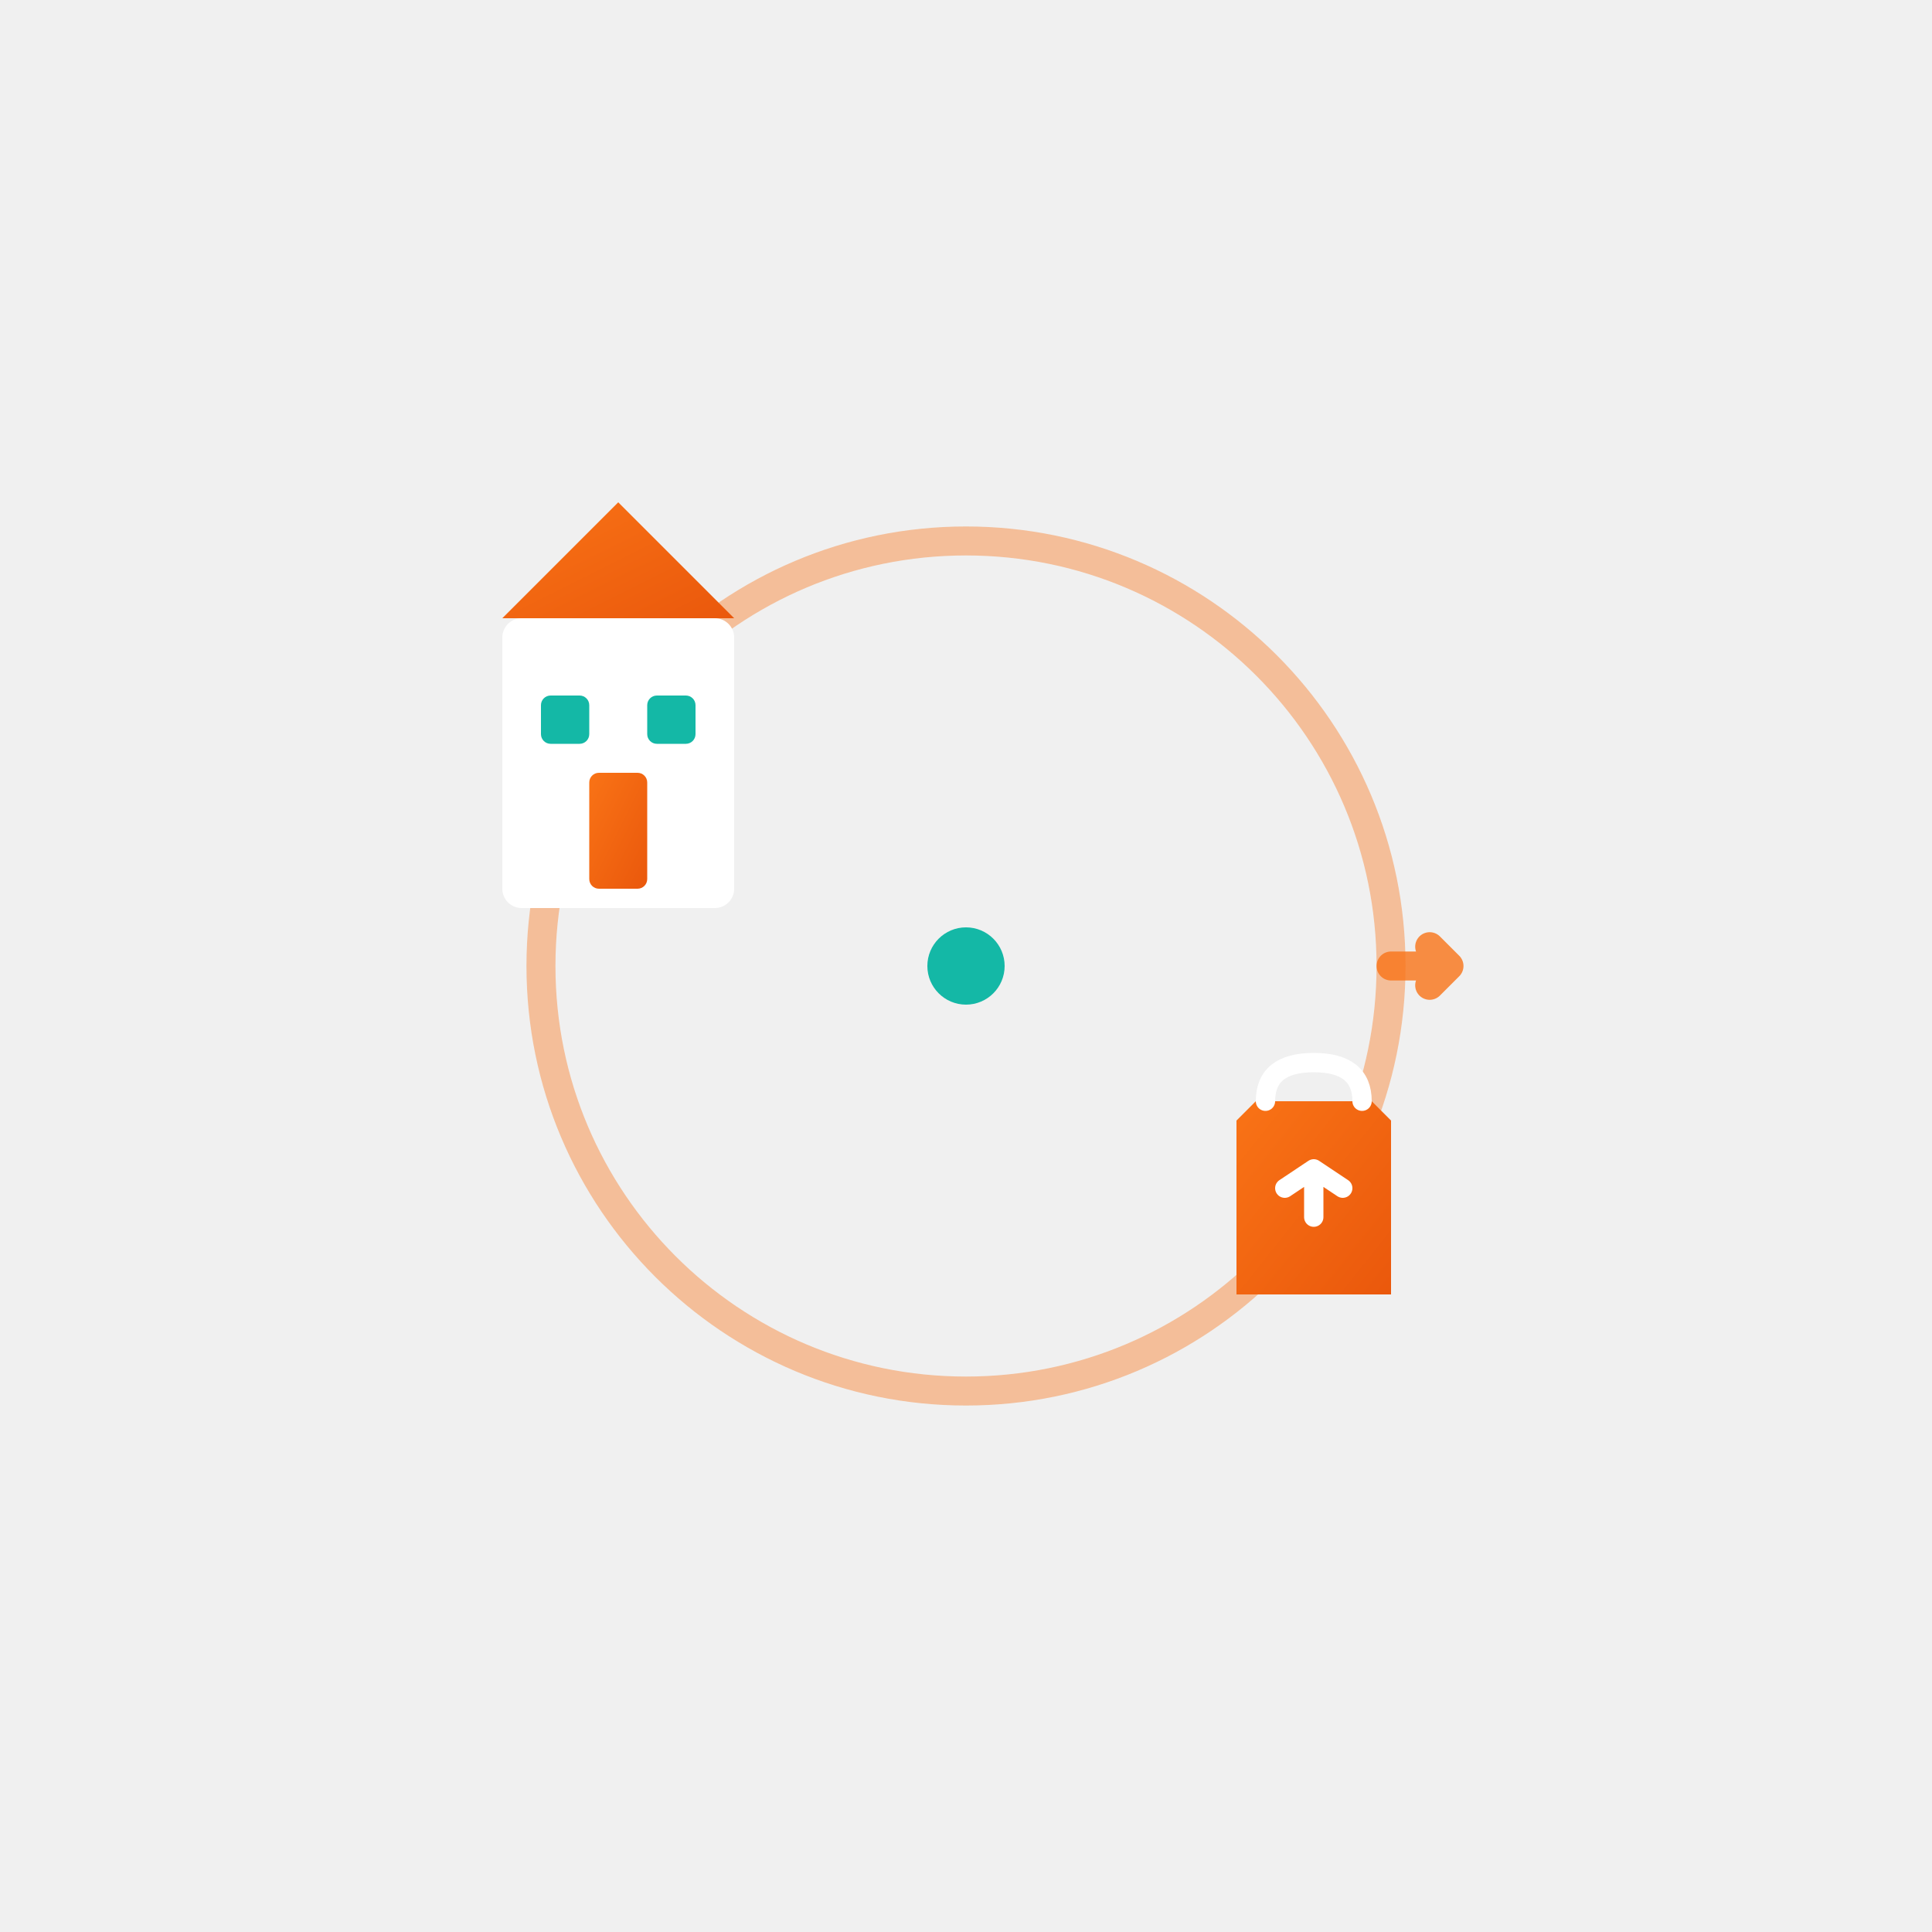
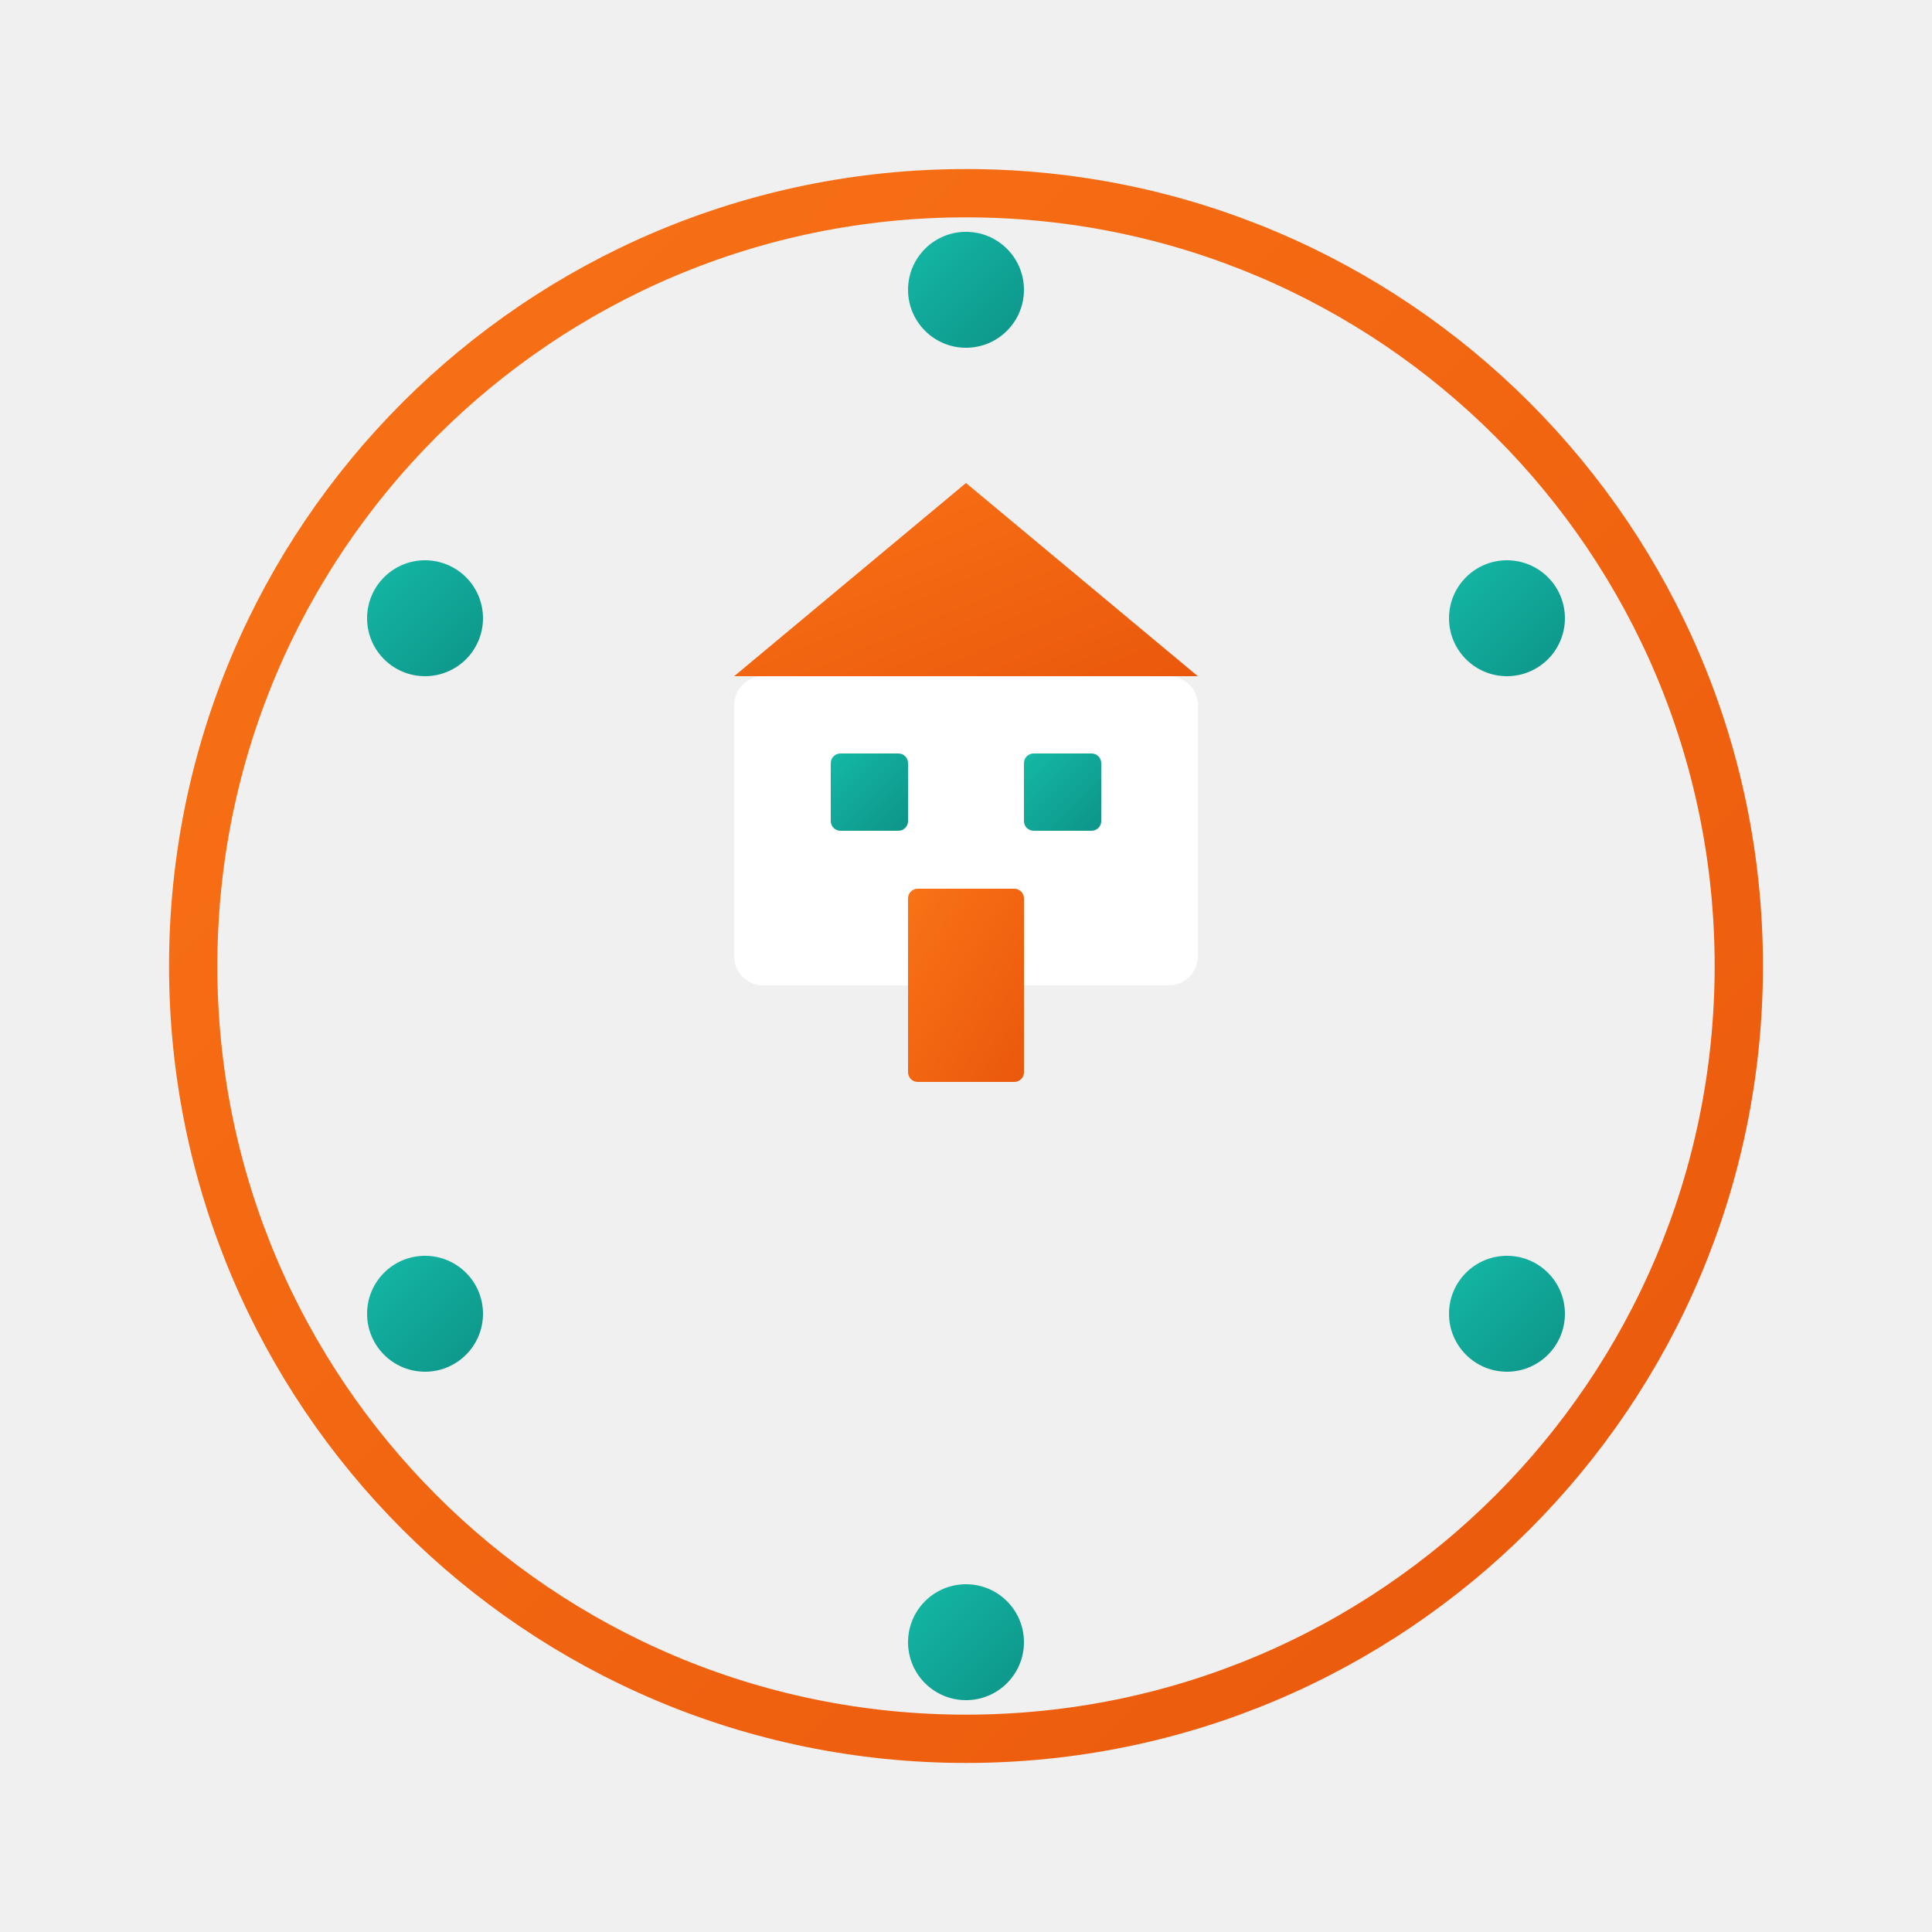
<svg xmlns="http://www.w3.org/2000/svg" viewBox="0 0 100 100" width="100" height="100">
  <defs>
-     <linearGradient id="orangeGradient" x1="0%" y1="0%" x2="100%" y2="100%">
+     <linearGradient id="grad5a" x1="0%" y1="0%" x2="100%" y2="100%">
      <stop offset="0%" stop-color="#f97316" />
      <stop offset="100%" stop-color="#ea580c" />
    </linearGradient>
-     <linearGradient id="tealGradient" x1="0%" y1="0%" x2="100%" y2="100%">
+     <linearGradient id="grad5b" x1="0%" y1="0%" x2="100%" y2="100%">
      <stop offset="0%" stop-color="#14b8a6" />
      <stop offset="100%" stop-color="#0d9488" />
    </linearGradient>
  </defs>
  <g transform="translate(50, 50)">
-     <circle cx="0" cy="0" r="22" fill="none" stroke="#f97316" stroke-width="1.5" opacity="0.4" />
-     <g transform="translate(-18, -10)">
-       <path d="M-6 -8 L6 -8 L0 -14 Z" fill="url(#orangeGradient)" />
-       <rect x="-6" y="-8" width="12" height="15" fill="#ffffff" rx="1" />
-       <rect x="-4" y="-4" width="2.5" height="2.5" fill="#14b8a6" rx="0.5" />
-       <rect x="1.5" y="-4" width="2.5" height="2.5" fill="#14b8a6" rx="0.5" />
-       <rect x="-1.5" y="0" width="3" height="6" fill="url(#orangeGradient)" rx="0.5" />
+     <circle cx="0" cy="0" r="40" fill="none" stroke="url(#grad5a)" stroke-width="2.5" />
+     <g transform="translate(0, -3)">
+       <path d="M-12 -12 L12 -12 L0 -22 Z" fill="url(#grad5a)" />
+       <rect x="-12" y="-12" width="24" height="16" fill="#ffffff" rx="1.5" />
+       <rect x="-7" y="-8" width="4" height="4" fill="url(#grad5b)" rx="0.5" />
+       <rect x="3" y="-8" width="4" height="4" fill="url(#grad5b)" rx="0.5" />
+       <rect x="-3" y="-1" width="6" height="10" fill="url(#grad5a)" rx="0.5" />
    </g>
-     <circle cx="0" cy="0" r="2" fill="#14b8a6" />
-     <g transform="translate(18, 8)">
-       <path d="M-4 0 L-4 9 L4 9 L4 0 L3 -1 L-3 -1 Z" fill="url(#orangeGradient)" />
-       <path d="M-2.5 -1 Q-2.5 -3 0 -3 Q2.5 -3 2.5 -1" stroke="#ffffff" stroke-width="1" fill="none" stroke-linecap="round" />
-       <path d="M0 5 L0 2.5 M-1.5 3.5 L0 2.5 L1.5 3.5" stroke="#ffffff" stroke-width="1" fill="none" stroke-linecap="round" stroke-linejoin="round" />
-     </g>
-     <path d="M22 0 L25 0 M24 -1 L25 0 L24 1" stroke="#f97316" stroke-width="1.5" fill="none" stroke-linecap="round" stroke-linejoin="round" opacity="0.8" />
+     <circle cx="0" cy="-35" r="3" fill="url(#grad5b)" />
+     <circle cx="28" cy="-18" r="3" fill="url(#grad5b)" />
+     <circle cx="28" cy="18" r="3" fill="url(#grad5b)" />
+     <circle cx="0" cy="35" r="3" fill="url(#grad5b)" />
+     <circle cx="-28" cy="18" r="3" fill="url(#grad5b)" />
+     <circle cx="-28" cy="-18" r="3" fill="url(#grad5b)" />
  </g>
</svg>
